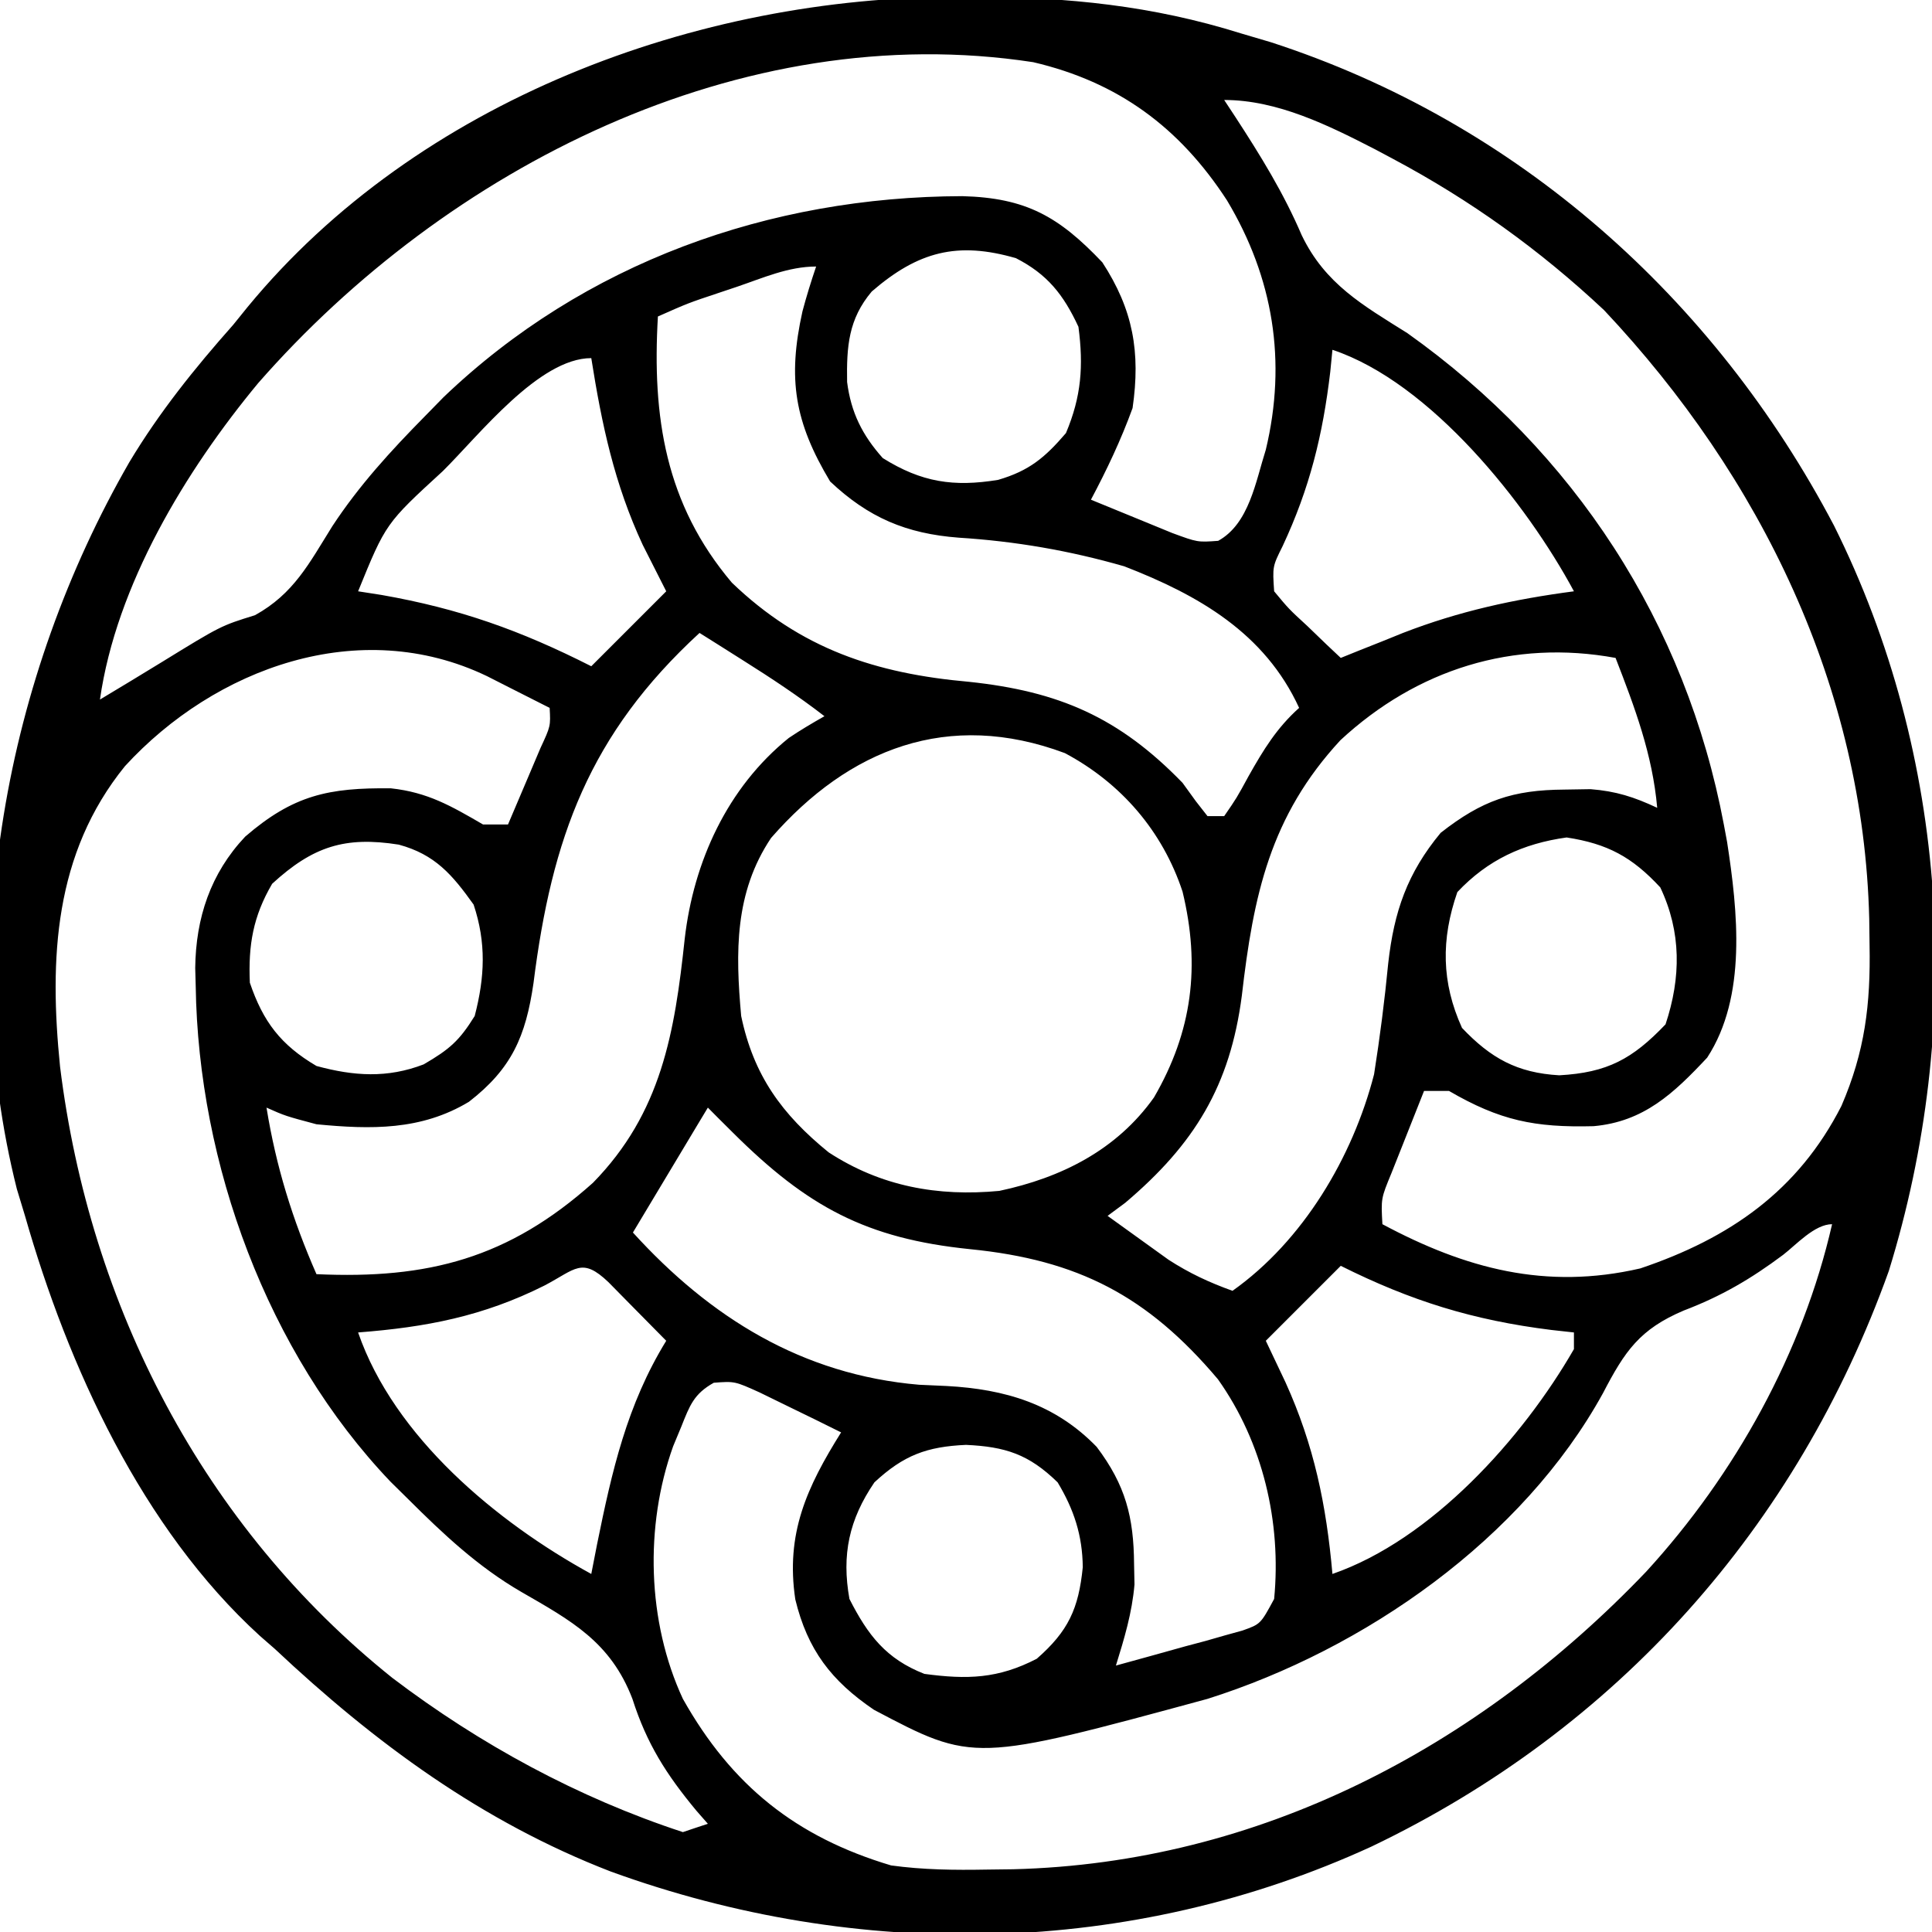
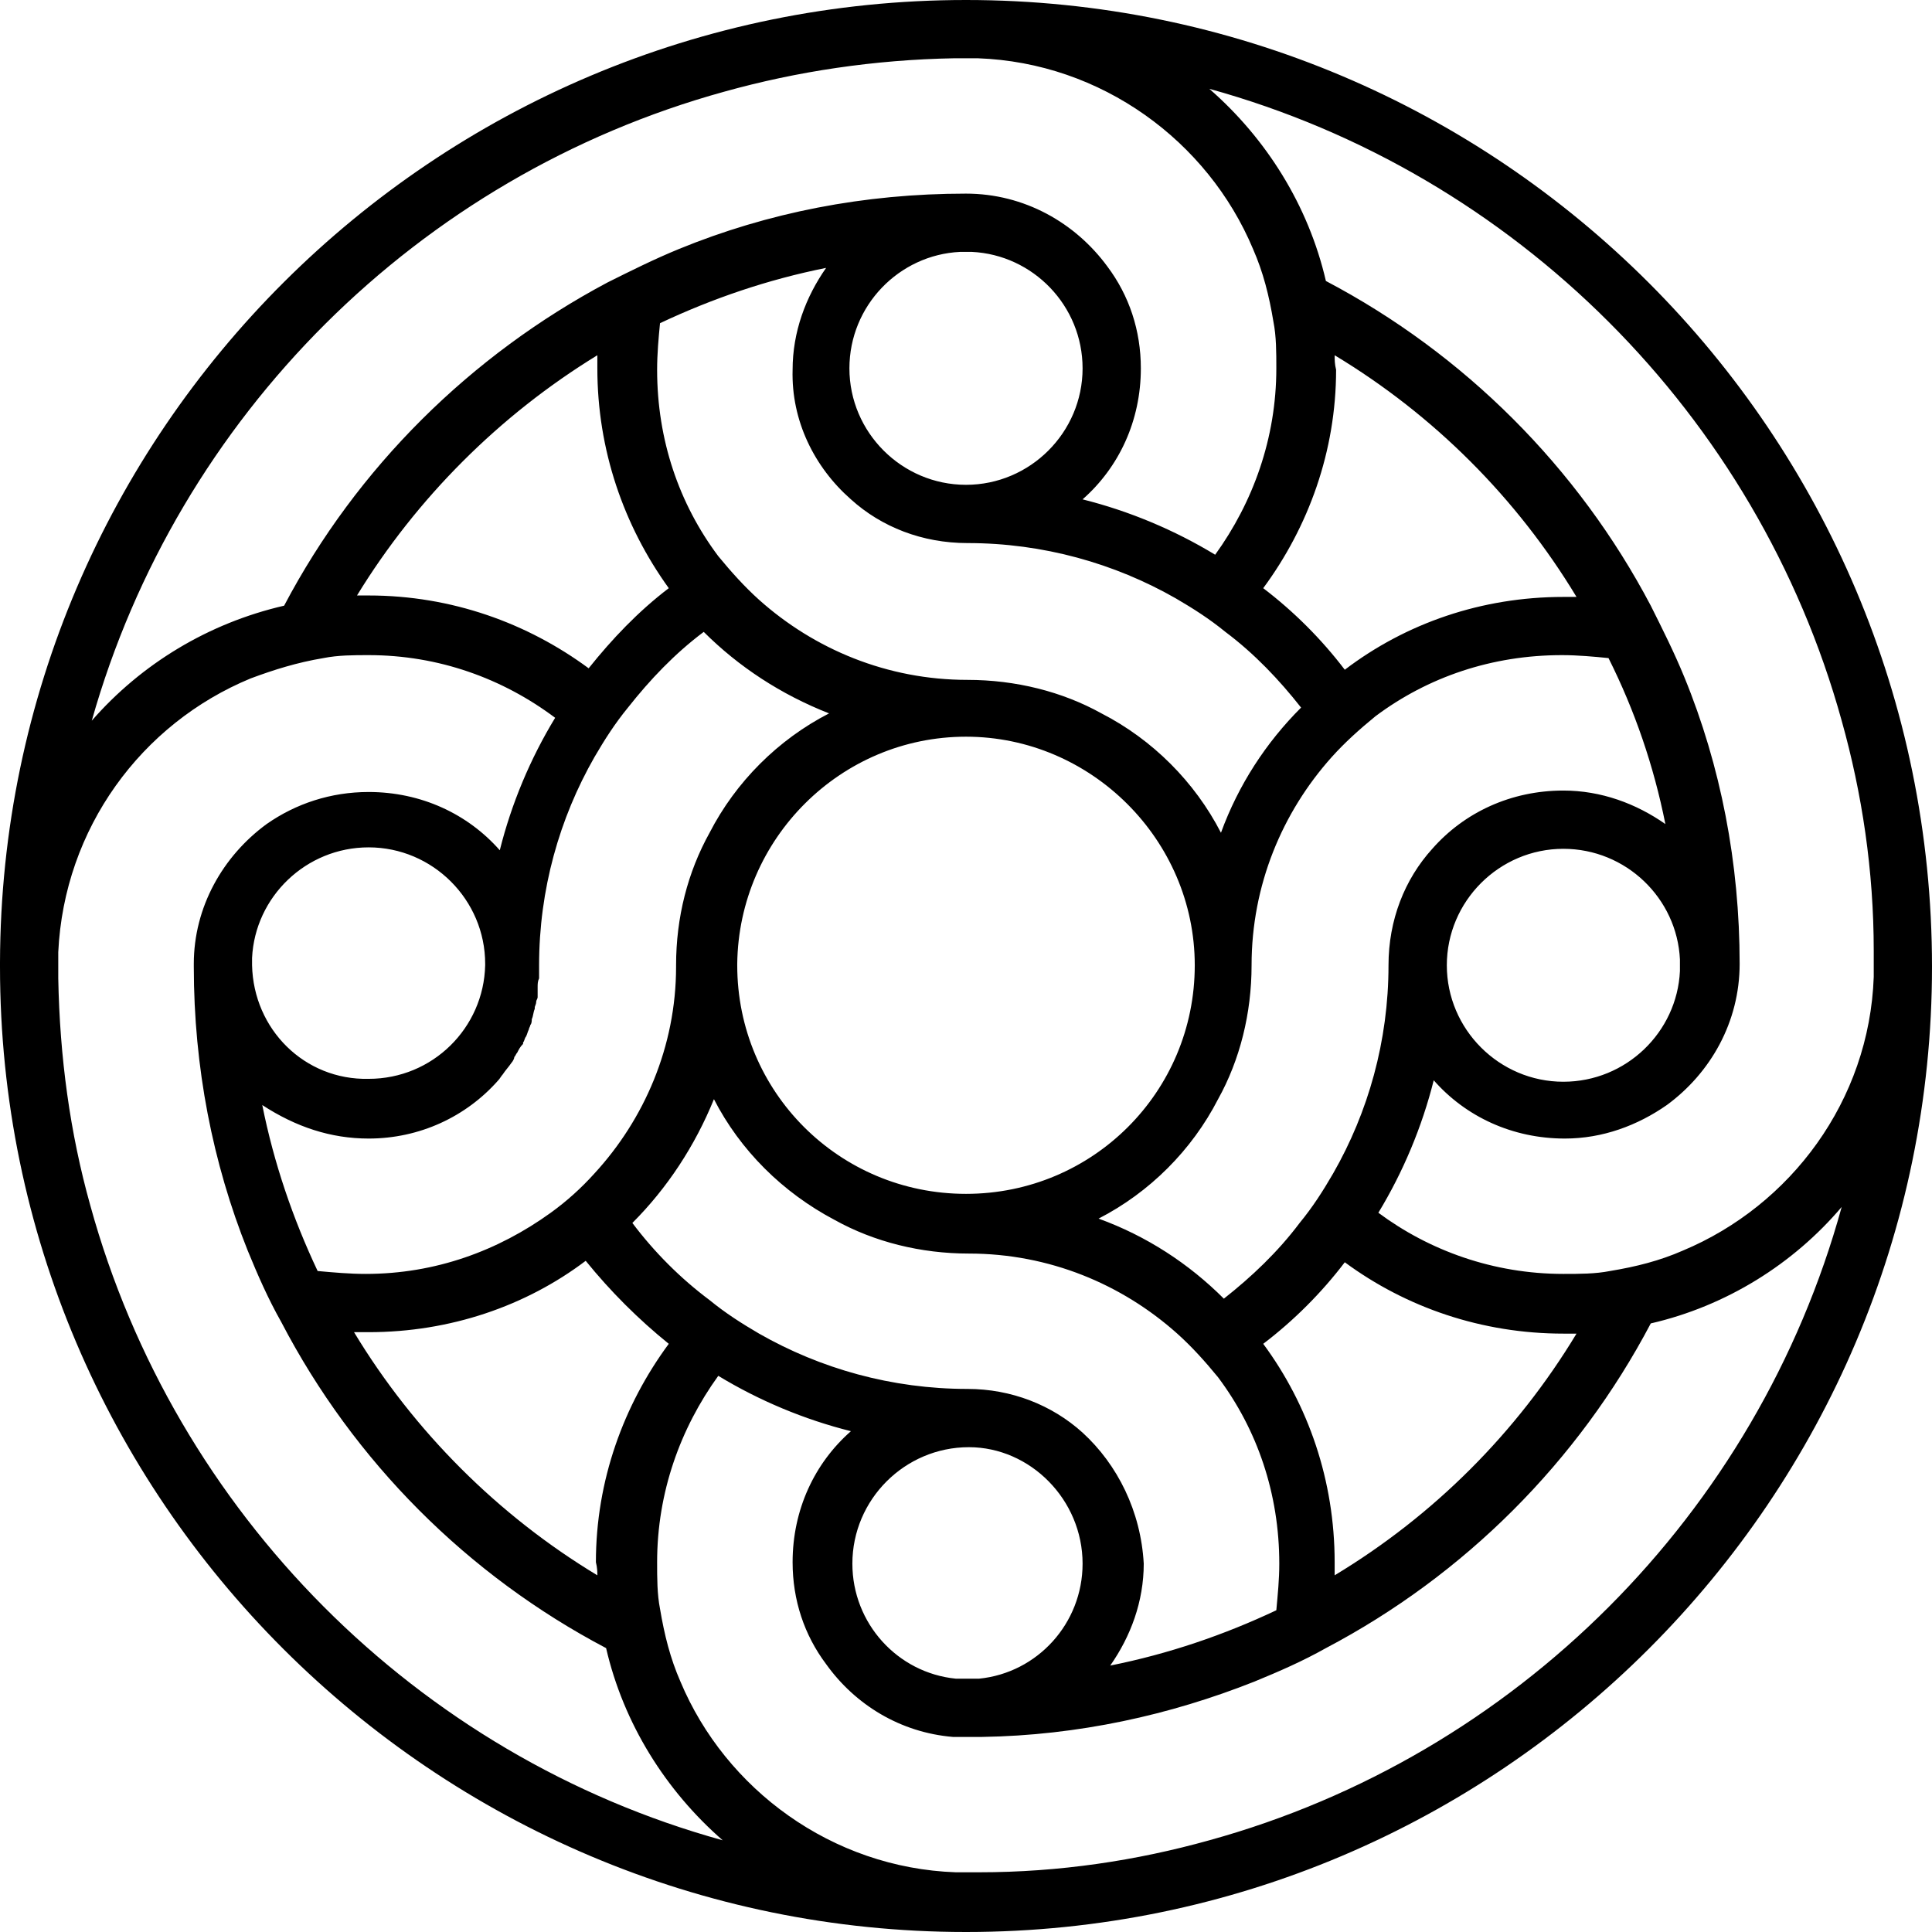
- <svg xmlns="http://www.w3.org/2000/svg" version="1.1" width="232" height="232" viewBox="0 0 232 232">
-   <path d="M0 0 C0.68 0 1.36 0 2.07 0 C13.14 0.03 23.34 1.05 33.94 4.38 C35.72 4.9 35.72 4.9 37.53 5.44 C67.09 15.02 90.79 36.13 105.17 63.49 C118.97 91.17 120.85 123.59 111.75 153 C100.73 183.74 79.17 207.98 49.62 222.12 C20.76 235.36 -12.04 235.91 -41.73 225.11 C-57.18 219.14 -70.06 209.66 -82.06 198.38 C-82.65 197.86 -83.25 197.34 -83.86 196.81 C-98.03 183.89 -106.9 164.43 -112.06 146.38 C-112.54 144.78 -112.54 144.78 -113.04 143.15 C-120.39 113.93 -114.39 81.7 -99.54 55.89 C-95.95 49.9 -91.69 44.6 -87.06 39.38 C-86.49 38.67 -85.92 37.97 -85.33 37.24 C-64.9 12.43 -31.35 -0.04 0 0 Z M-84.06 46.38 C-92.78 56.9 -101.1 70.64 -103.06 84.38 C-100.58 82.89 -98.1 81.4 -95.63 79.88 C-88.54 75.52 -88.54 75.52 -84.44 74.25 C-79.77 71.66 -77.95 68.04 -75.16 63.57 C-71.95 58.68 -68.15 54.53 -64.06 50.38 C-63.31 49.61 -62.57 48.85 -61.8 48.07 C-44.9 31.9 -22.67 23.99 0.5 23.93 C8.16 24.13 12.1 26.39 17.31 31.88 C21.01 37.56 21.91 42.66 20.94 49.38 C19.55 53.2 17.85 56.79 15.94 60.38 C18.02 61.24 20.1 62.09 22.19 62.94 C23.93 63.65 23.93 63.65 25.7 64.38 C28.74 65.5 28.74 65.5 31.22 65.32 C34.94 63.27 35.72 58.2 36.94 54.38 C39.48 43.77 37.84 33.72 32.28 24.44 C26.58 15.67 19.2 10.22 9 7.84 C-26.09 2.47 -61.43 20.53 -84.06 46.38 Z M31.94 12.38 C32.38 13.05 32.83 13.73 33.29 14.43 C36.31 19.07 39.07 23.53 41.25 28.62 C44.07 34.48 48.57 37.01 53.94 40.38 C73.97 54.62 87.38 75.16 91.94 99.38 C92.07 100.07 92.2 100.76 92.33 101.47 C93.61 109.78 94.73 120.03 89.94 127.38 C85.93 131.66 82.34 135.07 76.3 135.61 C69.21 135.79 65.05 134.93 58.94 131.38 C57.95 131.38 56.96 131.38 55.94 131.38 C55.1 133.48 54.27 135.58 53.44 137.69 C52.97 138.86 52.51 140.03 52.03 141.24 C50.77 144.29 50.77 144.29 50.94 147.38 C60.92 152.72 70.57 155.31 81.91 152.69 C92.65 149.07 100.86 143.38 106.06 133.18 C108.89 126.63 109.57 120.97 109.44 113.88 C109.43 112.83 109.41 111.78 109.4 110.71 C108.72 82.96 96.4 57.63 77.56 37.62 C69.84 30.38 61.52 24.41 52.19 19.44 C51.5 19.07 50.82 18.71 50.11 18.33 C44.49 15.44 38.35 12.38 31.94 12.38 Z M-10.38 35.38 C-13.18 38.7 -13.41 41.98 -13.34 46.25 C-12.87 49.91 -11.52 52.62 -9.06 55.38 C-4.4 58.3 -0.54 58.87 4.79 58 C8.53 56.91 10.42 55.32 12.94 52.38 C14.79 47.99 15.06 44.33 14.44 39.62 C12.65 35.76 10.71 33.31 6.94 31.38 C-0.08 29.34 -4.82 30.57 -10.38 35.38 Z M-26.56 34.81 C-27.25 35.04 -27.94 35.27 -28.65 35.51 C-32.43 36.77 -32.43 36.77 -36.06 38.38 C-36.76 50.43 -35.18 60.88 -27.18 70.34 C-18.89 78.31 -9.87 81.26 1.31 82.25 C12.07 83.39 19.29 86.49 26.94 94.38 C27.47 95.11 27.99 95.84 28.54 96.59 C29.23 97.48 29.23 97.48 29.94 98.38 C30.6 98.38 31.26 98.38 31.94 98.38 C33.43 96.22 33.43 96.22 34.88 93.56 C36.65 90.42 38.25 87.79 40.94 85.38 C36.82 76.4 28.87 71.84 19.94 68.38 C13.37 66.49 6.87 65.37 0.06 64.94 C-6.24 64.46 -10.78 62.53 -15.38 58.19 C-19.64 51.08 -20.51 45.9 -18.7 37.76 C-18.22 35.95 -17.66 34.15 -17.06 32.38 C-20.39 32.38 -23.44 33.75 -26.56 34.81 Z M44.94 42.38 C44.85 43.25 44.76 44.12 44.68 45.02 C43.78 52.63 42.21 59 38.96 65.95 C37.74 68.4 37.74 68.4 37.94 71.38 C39.7 73.5 39.7 73.5 41.94 75.56 C43.05 76.64 43.05 76.64 44.19 77.73 C45.05 78.54 45.05 78.54 45.94 79.38 C46.66 79.09 47.38 78.8 48.12 78.5 C49.05 78.13 49.98 77.76 50.94 77.38 C52.16 76.88 52.16 76.88 53.41 76.38 C60.17 73.76 66.76 72.33 73.94 71.38 C68.28 60.84 56.73 46.31 44.94 42.38 Z M-61.88 56.94 C-68.74 63.23 -68.74 63.23 -72.06 71.38 C-71.13 71.52 -70.2 71.67 -69.24 71.82 C-59.9 73.46 -52.59 76.06 -44.06 80.38 C-39.61 75.92 -39.61 75.92 -35.06 71.38 C-35.99 69.54 -36.92 67.7 -37.88 65.81 C-41.29 58.48 -42.8 51.35 -44.06 43.38 C-50.33 43.38 -57.5 52.6 -61.88 56.94 Z M-31.06 76.38 C-44.28 88.53 -48.81 101 -51 118.44 C-51.93 124.83 -53.62 128.71 -58.75 132.68 C-64.49 136.14 -70.54 136.01 -77.06 135.38 C-80.81 134.38 -80.81 134.38 -83.06 133.38 C-81.91 140.47 -79.95 146.79 -77.06 153.38 C-63.64 154 -53.98 151.46 -43.86 142.41 C-35.63 134.01 -34.04 124.35 -32.84 113.11 C-31.78 103.88 -27.73 94.95 -20.34 88.99 C-18.96 88.06 -17.51 87.2 -16.06 86.38 C-19.2 83.95 -22.46 81.8 -25.81 79.69 C-26.8 79.06 -27.78 78.44 -28.8 77.8 C-29.92 77.1 -29.92 77.1 -31.06 76.38 Z M-100.06 92.38 C-108.57 102.88 -109.16 115.5 -107.85 128.47 C-104.3 157.19 -90.68 183.67 -67.95 201.86 C-57.44 209.84 -45.63 216.26 -33.06 220.38 C-32.07 220.04 -31.08 219.72 -30.06 219.38 C-30.51 218.86 -30.96 218.35 -31.42 217.83 C-35.04 213.47 -37.39 209.79 -39.12 204.38 C-41.74 197.54 -46.47 194.99 -52.49 191.52 C-57.66 188.52 -61.85 184.58 -66.06 180.38 C-66.76 179.69 -67.45 179.01 -68.17 178.3 C-82.97 162.78 -91.25 140.1 -91.56 118.81 C-91.58 118.09 -91.6 117.36 -91.62 116.61 C-91.55 110.62 -89.79 105.26 -85.62 100.84 C-79.84 95.85 -75.6 94.95 -68.11 95.04 C-63.7 95.52 -60.88 97.16 -57.06 99.38 C-56.07 99.38 -55.08 99.38 -54.06 99.38 C-53.22 97.42 -52.39 95.46 -51.56 93.5 C-51.1 92.41 -50.63 91.32 -50.16 90.2 C-48.94 87.57 -48.94 87.57 -49.06 85.38 C-50.67 84.56 -52.27 83.75 -53.88 82.94 C-54.77 82.49 -55.66 82.03 -56.58 81.57 C-71.92 74.2 -89.28 80.62 -100.06 92.38 Z M45.9 89.26 C37.45 98.39 35.45 107.89 34.06 119.94 C32.65 130.78 28.37 137.77 20.06 144.81 C19.36 145.33 18.66 145.84 17.94 146.38 C19.5 147.51 21.06 148.63 22.62 149.75 C23.5 150.38 24.37 151 25.26 151.65 C27.77 153.27 30.13 154.37 32.94 155.38 C41.4 149.39 47.37 139.36 49.94 129.38 C50.64 124.95 51.21 120.5 51.64 116.04 C52.34 109.84 53.92 105.23 57.94 100.38 C62.91 96.49 66.57 95.23 72.81 95.19 C73.84 95.17 74.87 95.16 75.93 95.14 C78.99 95.38 81.17 96.08 83.94 97.38 C83.37 90.96 81.26 85.36 78.94 79.38 C66.66 77.12 55.08 80.75 45.9 89.26 Z M-22.47 101 C-26.87 107.57 -26.75 114.74 -26.06 122.38 C-24.57 129.51 -21.18 134.18 -15.56 138.75 C-9.27 142.85 -2.45 144.08 4.94 143.38 C12.38 141.8 19.03 138.47 23.51 132.16 C28.12 124.22 29.1 116.37 26.94 107.44 C24.54 100.18 19.57 94.41 12.81 90.81 C-1.2 85.58 -13.12 90.29 -22.47 101 Z M-82.38 106.5 C-84.67 110.41 -85.26 113.86 -85.06 118.38 C-83.47 123.07 -81.34 125.86 -77.06 128.38 C-72.58 129.6 -68.56 129.87 -64.19 128.19 C-61.08 126.38 -59.91 125.36 -58.06 122.38 C-56.84 117.7 -56.66 113.59 -58.19 109 C-60.74 105.43 -62.81 102.98 -67.18 101.8 C-73.63 100.78 -77.49 102.01 -82.38 106.5 Z M59.94 107.5 C57.97 113.16 58.02 118.35 60.5 123.81 C63.95 127.44 67.11 129.21 72.18 129.5 C77.96 129.18 80.97 127.54 84.94 123.38 C86.81 117.76 86.85 112.3 84.31 106.94 C80.93 103.29 77.98 101.69 73.06 100.94 C67.83 101.67 63.58 103.63 59.94 107.5 Z M-30.06 133.38 C-30.46 134.04 -30.86 134.7 -31.27 135.39 C-33.87 139.72 -36.46 144.05 -39.06 148.38 C-29.79 158.58 -18.74 165.46 -4.7 166.66 C-3.6 166.71 -2.5 166.76 -1.38 166.81 C5.63 167.19 11.64 168.97 16.63 174.12 C20.1 178.72 21.08 182.56 21.12 188.19 C21.14 189 21.15 189.81 21.17 190.64 C20.88 194.05 19.95 197.12 18.94 200.38 C21.73 199.62 24.52 198.84 27.31 198.06 C28.11 197.85 28.9 197.64 29.72 197.42 C30.86 197.09 30.86 197.09 32.02 196.76 C33.08 196.47 33.08 196.47 34.15 196.17 C36.31 195.4 36.31 195.4 37.94 192.38 C38.83 183.17 36.59 173.6 31.19 166 C22.73 155.98 14.38 151.67 1.44 150.38 C-11.03 149.11 -18.1 145.3 -27.06 136.38 C-27.65 135.79 -28.24 135.2 -28.85 134.6 C-29.25 134.19 -29.65 133.79 -30.06 133.38 Z M99.06 151.06 C95.18 153.96 91.64 156.03 87.12 157.75 C81.84 159.99 80.05 162.63 77.45 167.63 C67.79 185.22 48.79 198.42 29.94 204.38 C1.85 212.01 1.85 212.01 -10.12 205.69 C-15.24 202.21 -18.09 198.49 -19.56 192.44 C-20.74 184.53 -18.19 178.98 -14.06 172.38 C-16.14 171.34 -18.22 170.32 -20.31 169.31 C-21.47 168.74 -22.63 168.18 -23.83 167.59 C-26.84 166.23 -26.84 166.23 -29.35 166.42 C-31.75 167.76 -32.24 169.16 -33.25 171.69 C-33.57 172.47 -33.9 173.25 -34.23 174.05 C-37.66 183.62 -37.36 195.12 -33.06 204.38 C-27.21 214.78 -19.48 220.97 -8.06 224.38 C-4.21 224.91 -0.45 224.95 3.44 224.88 C4.48 224.86 5.53 224.85 6.61 224.84 C36.13 224.1 62.41 210.24 82.61 189.11 C93.29 177.45 101.42 162.8 104.94 147.38 C102.84 147.38 100.61 149.87 99.06 151.06 Z M45.94 152.38 C42.97 155.34 40 158.31 36.94 161.38 C37.72 163.03 38.5 164.68 39.31 166.38 C42.74 173.95 44.21 181.11 44.94 189.38 C56.82 185.27 67.76 173.12 73.94 162.38 C73.94 161.72 73.94 161.06 73.94 160.38 C73.04 160.28 72.15 160.18 71.23 160.08 C61.82 158.91 54.36 156.59 45.94 152.38 Z M-49.69 154.75 C-57.07 158.45 -63.9 159.75 -72.06 160.38 C-67.73 172.93 -55.41 183.17 -44.06 189.38 C-43.83 188.19 -43.6 187.01 -43.36 185.79 C-41.58 177.04 -39.79 169.08 -35.06 161.38 C-36.54 159.87 -38.02 158.37 -39.5 156.88 C-40.32 156.04 -41.15 155.2 -42 154.34 C-45.21 151.28 -45.94 152.79 -49.69 154.75 Z M-10.06 178.38 C-13.11 182.85 -14.01 187.08 -13.06 192.38 C-10.84 196.74 -8.66 199.58 -4.06 201.38 C1.07 202.07 4.8 201.97 9.44 199.56 C13.22 196.25 14.46 193.56 14.96 188.57 C14.92 184.74 13.9 181.64 11.94 178.38 C8.47 174.99 5.65 174.1 0.94 173.88 C-3.76 174.09 -6.54 175.11 -10.06 178.38 Z " fill="currentColor" transform="translate(115.0625,-0.375)" />
+ <svg xmlns="http://www.w3.org/2000/svg" width="32" height="32" viewBox="0 0 32 32">
+   <path fill="currentColor" d="M16 0C7.192 0 0.024 7.138 0 15.94V16.012C0 24.838 7.192 32 16 32C24.833 32 32 24.814 32 16.012C32 7.162 24.833 0 16 0ZM11.994 1.519C13.201 1.182 14.48 0.989 15.807 0.965C15.879 0.965 15.928 0.965 16 0.965C16.072 0.965 16.145 0.965 16.193 0.965C18.244 1.037 20.006 2.339 20.754 4.124C20.923 4.509 21.02 4.895 21.092 5.329C21.14 5.57 21.14 5.836 21.14 6.101C21.14 7.258 20.754 8.32 20.127 9.188C19.451 8.778 18.703 8.464 17.931 8.271C18.534 7.741 18.896 6.969 18.896 6.101C18.896 5.474 18.703 4.895 18.341 4.413C17.81 3.69 16.965 3.207 16 3.207C14.311 3.207 12.718 3.521 11.246 4.124C10.836 4.292 10.45 4.485 10.063 4.678C7.795 5.884 5.913 7.741 4.706 10.032C3.451 10.321 2.341 10.996 1.52 11.937C2.944 6.897 6.926 2.918 11.994 1.519ZM22.106 5.884C23.747 6.873 25.122 8.247 26.112 9.887C26.039 9.887 25.967 9.887 25.894 9.887C24.543 9.887 23.288 10.321 22.274 11.093C21.888 10.586 21.43 10.128 20.923 9.742C21.671 8.729 22.13 7.476 22.13 6.125C22.106 6.029 22.106 5.956 22.106 5.884ZM27.584 13.649C27.101 13.311 26.522 13.094 25.894 13.094C25.026 13.094 24.253 13.456 23.723 14.059C23.264 14.565 22.998 15.24 22.998 15.988C22.998 17.242 22.661 18.424 22.081 19.436C21.913 19.726 21.744 19.991 21.526 20.256C21.164 20.738 20.73 21.148 20.271 21.51C19.692 20.931 18.992 20.473 18.196 20.184C19.041 19.75 19.741 19.05 20.175 18.206C20.537 17.555 20.73 16.784 20.73 15.988C20.73 14.662 21.237 13.456 22.057 12.54C22.274 12.298 22.516 12.081 22.781 11.864C23.65 11.213 24.712 10.851 25.87 10.851C26.136 10.851 26.401 10.876 26.642 10.9C27.077 11.768 27.391 12.684 27.584 13.649ZM27.825 15.892C27.825 15.916 27.825 15.964 27.825 15.988C27.825 16.012 27.825 16.06 27.825 16.084C27.777 17.097 26.932 17.917 25.894 17.917C24.833 17.917 23.964 17.049 23.964 15.988C23.964 14.927 24.833 14.059 25.894 14.059C26.932 14.059 27.777 14.879 27.825 15.892ZM20.923 22.258C21.43 21.872 21.888 21.414 22.274 20.907C23.288 21.655 24.543 22.089 25.894 22.089C25.967 22.089 26.039 22.089 26.112 22.089C25.122 23.729 23.747 25.103 22.106 26.092C22.106 26.02 22.106 25.947 22.106 25.875C22.106 24.524 21.671 23.27 20.923 22.258ZM17.931 23.729C17.424 23.27 16.748 23.005 16.024 23.005C14.769 23.005 13.587 22.668 12.573 22.089C12.284 21.92 12.018 21.751 11.753 21.534C11.27 21.173 10.836 20.738 10.474 20.256C11.053 19.677 11.511 18.978 11.825 18.206C12.259 19.05 12.959 19.75 13.828 20.208C14.48 20.57 15.252 20.763 16.048 20.763C17.376 20.763 18.582 21.269 19.499 22.089C19.741 22.306 19.958 22.547 20.175 22.812C20.826 23.68 21.189 24.741 21.189 25.899C21.189 26.164 21.164 26.405 21.14 26.671C20.271 27.081 19.354 27.394 18.389 27.587C18.727 27.105 18.944 26.526 18.944 25.899C18.896 25.031 18.51 24.259 17.931 23.729ZM17.931 25.899C17.931 26.888 17.183 27.708 16.217 27.804C16.145 27.804 16.096 27.804 16.024 27.804C15.952 27.804 15.879 27.804 15.831 27.804C14.866 27.708 14.118 26.888 14.118 25.899C14.118 24.838 14.986 23.97 16.048 23.97C17.062 23.97 17.931 24.838 17.931 25.899ZM9.894 26.092C8.253 25.103 6.854 23.705 5.864 22.065C5.937 22.065 6.033 22.065 6.106 22.065C7.457 22.065 8.712 21.631 9.701 20.883C10.112 21.39 10.57 21.848 11.077 22.258C10.329 23.27 9.87 24.524 9.87 25.875C9.894 25.971 9.894 26.044 9.894 26.092ZM6.106 18.858C6.95 18.858 7.722 18.496 8.253 17.893C8.278 17.869 8.302 17.821 8.326 17.797C8.374 17.724 8.422 17.676 8.471 17.604C8.495 17.579 8.519 17.531 8.519 17.507C8.543 17.483 8.543 17.459 8.567 17.435C8.591 17.387 8.615 17.338 8.664 17.29C8.664 17.29 8.664 17.29 8.664 17.266C8.688 17.242 8.688 17.194 8.712 17.17C8.736 17.121 8.736 17.097 8.76 17.049C8.76 17.025 8.784 17.001 8.784 16.977C8.808 16.953 8.808 16.904 8.808 16.88C8.833 16.832 8.833 16.76 8.857 16.711C8.857 16.711 8.857 16.711 8.857 16.687C8.857 16.663 8.881 16.639 8.881 16.591C8.881 16.567 8.905 16.543 8.905 16.518V16.494C8.905 16.47 8.905 16.446 8.905 16.422C8.905 16.398 8.905 16.374 8.905 16.35C8.905 16.301 8.905 16.253 8.929 16.205C8.929 16.181 8.929 16.157 8.929 16.133C8.929 16.084 8.929 16.06 8.929 16.012V15.988C8.929 14.734 9.267 13.552 9.846 12.54C10.015 12.25 10.184 11.985 10.401 11.72C10.763 11.261 11.174 10.827 11.656 10.466C12.235 11.044 12.935 11.503 13.732 11.816C12.887 12.25 12.187 12.95 11.753 13.793C11.391 14.445 11.198 15.192 11.198 15.988V16.012C11.198 17.338 10.667 18.544 9.846 19.436C9.629 19.677 9.388 19.895 9.122 20.087C8.253 20.714 7.216 21.1 6.057 21.1C5.792 21.1 5.526 21.076 5.261 21.052C4.851 20.184 4.537 19.267 4.344 18.303C4.899 18.665 5.478 18.858 6.106 18.858ZM4.175 15.988C4.175 15.94 4.175 15.916 4.175 15.867C4.223 14.855 5.068 14.035 6.106 14.035C7.167 14.035 8.036 14.903 8.036 15.964V15.988C8.012 17.025 7.167 17.869 6.106 17.869C5.044 17.893 4.199 17.049 4.175 15.988ZM11.077 9.742C10.57 10.128 10.136 10.586 9.75 11.069C8.736 10.321 7.481 9.863 6.106 9.863C6.033 9.863 5.961 9.863 5.913 9.863C6.902 8.247 8.278 6.873 9.894 5.884C9.894 5.956 9.894 6.029 9.894 6.101C9.894 7.451 10.329 8.705 11.077 9.742ZM14.094 8.271C14.6 8.729 15.276 8.995 16.024 8.995C17.279 8.995 18.462 9.332 19.475 9.911C19.765 10.08 20.03 10.249 20.296 10.466C20.778 10.827 21.189 11.261 21.55 11.72C20.971 12.298 20.513 12.998 20.223 13.793C19.789 12.95 19.089 12.25 18.244 11.816C17.593 11.454 16.82 11.261 16.024 11.261C14.697 11.261 13.49 10.755 12.573 9.935C12.332 9.718 12.115 9.477 11.897 9.212C11.246 8.344 10.884 7.283 10.884 6.125C10.884 5.86 10.908 5.595 10.932 5.353C11.801 4.943 12.718 4.63 13.683 4.437C13.345 4.919 13.128 5.498 13.128 6.125C13.104 6.969 13.49 7.741 14.094 8.271ZM14.069 6.101C14.069 5.064 14.89 4.22 15.903 4.172C15.928 4.172 15.976 4.172 16 4.172C16.024 4.172 16.072 4.172 16.096 4.172C17.11 4.22 17.931 5.064 17.931 6.101C17.931 7.162 17.062 8.03 16 8.03C14.938 8.03 14.069 7.162 14.069 6.101ZM19.789 15.988C19.789 18.086 18.099 19.774 16 19.774C13.9 19.774 12.211 18.086 12.211 15.988V15.964C12.235 13.89 13.925 12.202 16 12.202C18.075 12.202 19.789 13.914 19.789 15.988ZM1.496 19.967C1.158 18.761 0.989 17.507 0.965 16.205C0.965 16.133 0.965 16.084 0.965 16.012V15.964C0.965 15.892 0.965 15.843 0.965 15.771C1.062 13.721 2.341 11.985 4.151 11.237C4.537 11.093 4.923 10.972 5.357 10.9C5.599 10.851 5.864 10.851 6.106 10.851C7.264 10.851 8.326 11.237 9.195 11.889C8.784 12.564 8.471 13.311 8.278 14.083C7.747 13.48 6.974 13.118 6.106 13.118C5.478 13.118 4.899 13.311 4.416 13.649C3.692 14.179 3.21 15.023 3.21 15.964V16.012C3.21 17.676 3.523 19.267 4.103 20.714C4.271 21.124 4.44 21.51 4.658 21.896C5.864 24.211 7.747 26.092 10.039 27.298C10.329 28.552 11.029 29.661 11.97 30.481C6.902 29.082 2.896 25.055 1.496 19.967ZM20.03 30.481C18.823 30.818 17.544 31.011 16.217 31.011C16.145 31.011 16.096 31.011 16.024 31.011C15.952 31.011 15.879 31.011 15.831 31.011C13.78 30.939 12.018 29.637 11.27 27.852C11.101 27.466 11.005 27.081 10.932 26.647C10.884 26.405 10.884 26.14 10.884 25.875C10.884 24.717 11.27 23.656 11.897 22.788C12.573 23.198 13.321 23.512 14.094 23.705C13.49 24.235 13.128 25.007 13.128 25.875C13.128 26.502 13.321 27.081 13.683 27.563C14.166 28.238 14.914 28.696 15.783 28.769H15.807C15.879 28.769 15.952 28.769 16.024 28.769C16.096 28.769 16.169 28.769 16.241 28.769H16.265C17.858 28.744 19.379 28.407 20.778 27.852C21.189 27.683 21.575 27.515 21.961 27.298C24.253 26.092 26.136 24.211 27.342 21.92C28.597 21.631 29.707 20.931 30.504 19.991C29.104 25.079 25.098 29.082 20.03 30.481ZM31.035 15.988C31.035 16.06 31.035 16.108 31.035 16.181C30.962 18.231 29.659 19.967 27.873 20.714C27.487 20.883 27.101 20.98 26.667 21.052C26.425 21.1 26.16 21.1 25.894 21.1C24.736 21.1 23.674 20.714 22.83 20.087C23.24 19.412 23.553 18.665 23.747 17.893C24.277 18.496 25.05 18.858 25.919 18.858C26.546 18.858 27.125 18.64 27.608 18.303C28.332 17.772 28.814 16.928 28.814 15.964C28.814 14.3 28.501 12.684 27.897 11.213C27.729 10.803 27.535 10.418 27.342 10.032C26.136 7.741 24.253 5.86 21.961 4.654C21.671 3.4 20.971 2.291 20.03 1.471C25.098 2.87 29.104 6.873 30.504 11.937C30.842 13.142 31.035 14.421 31.035 15.747C31.035 15.843 31.035 15.916 31.035 15.988Z" />
</svg>
